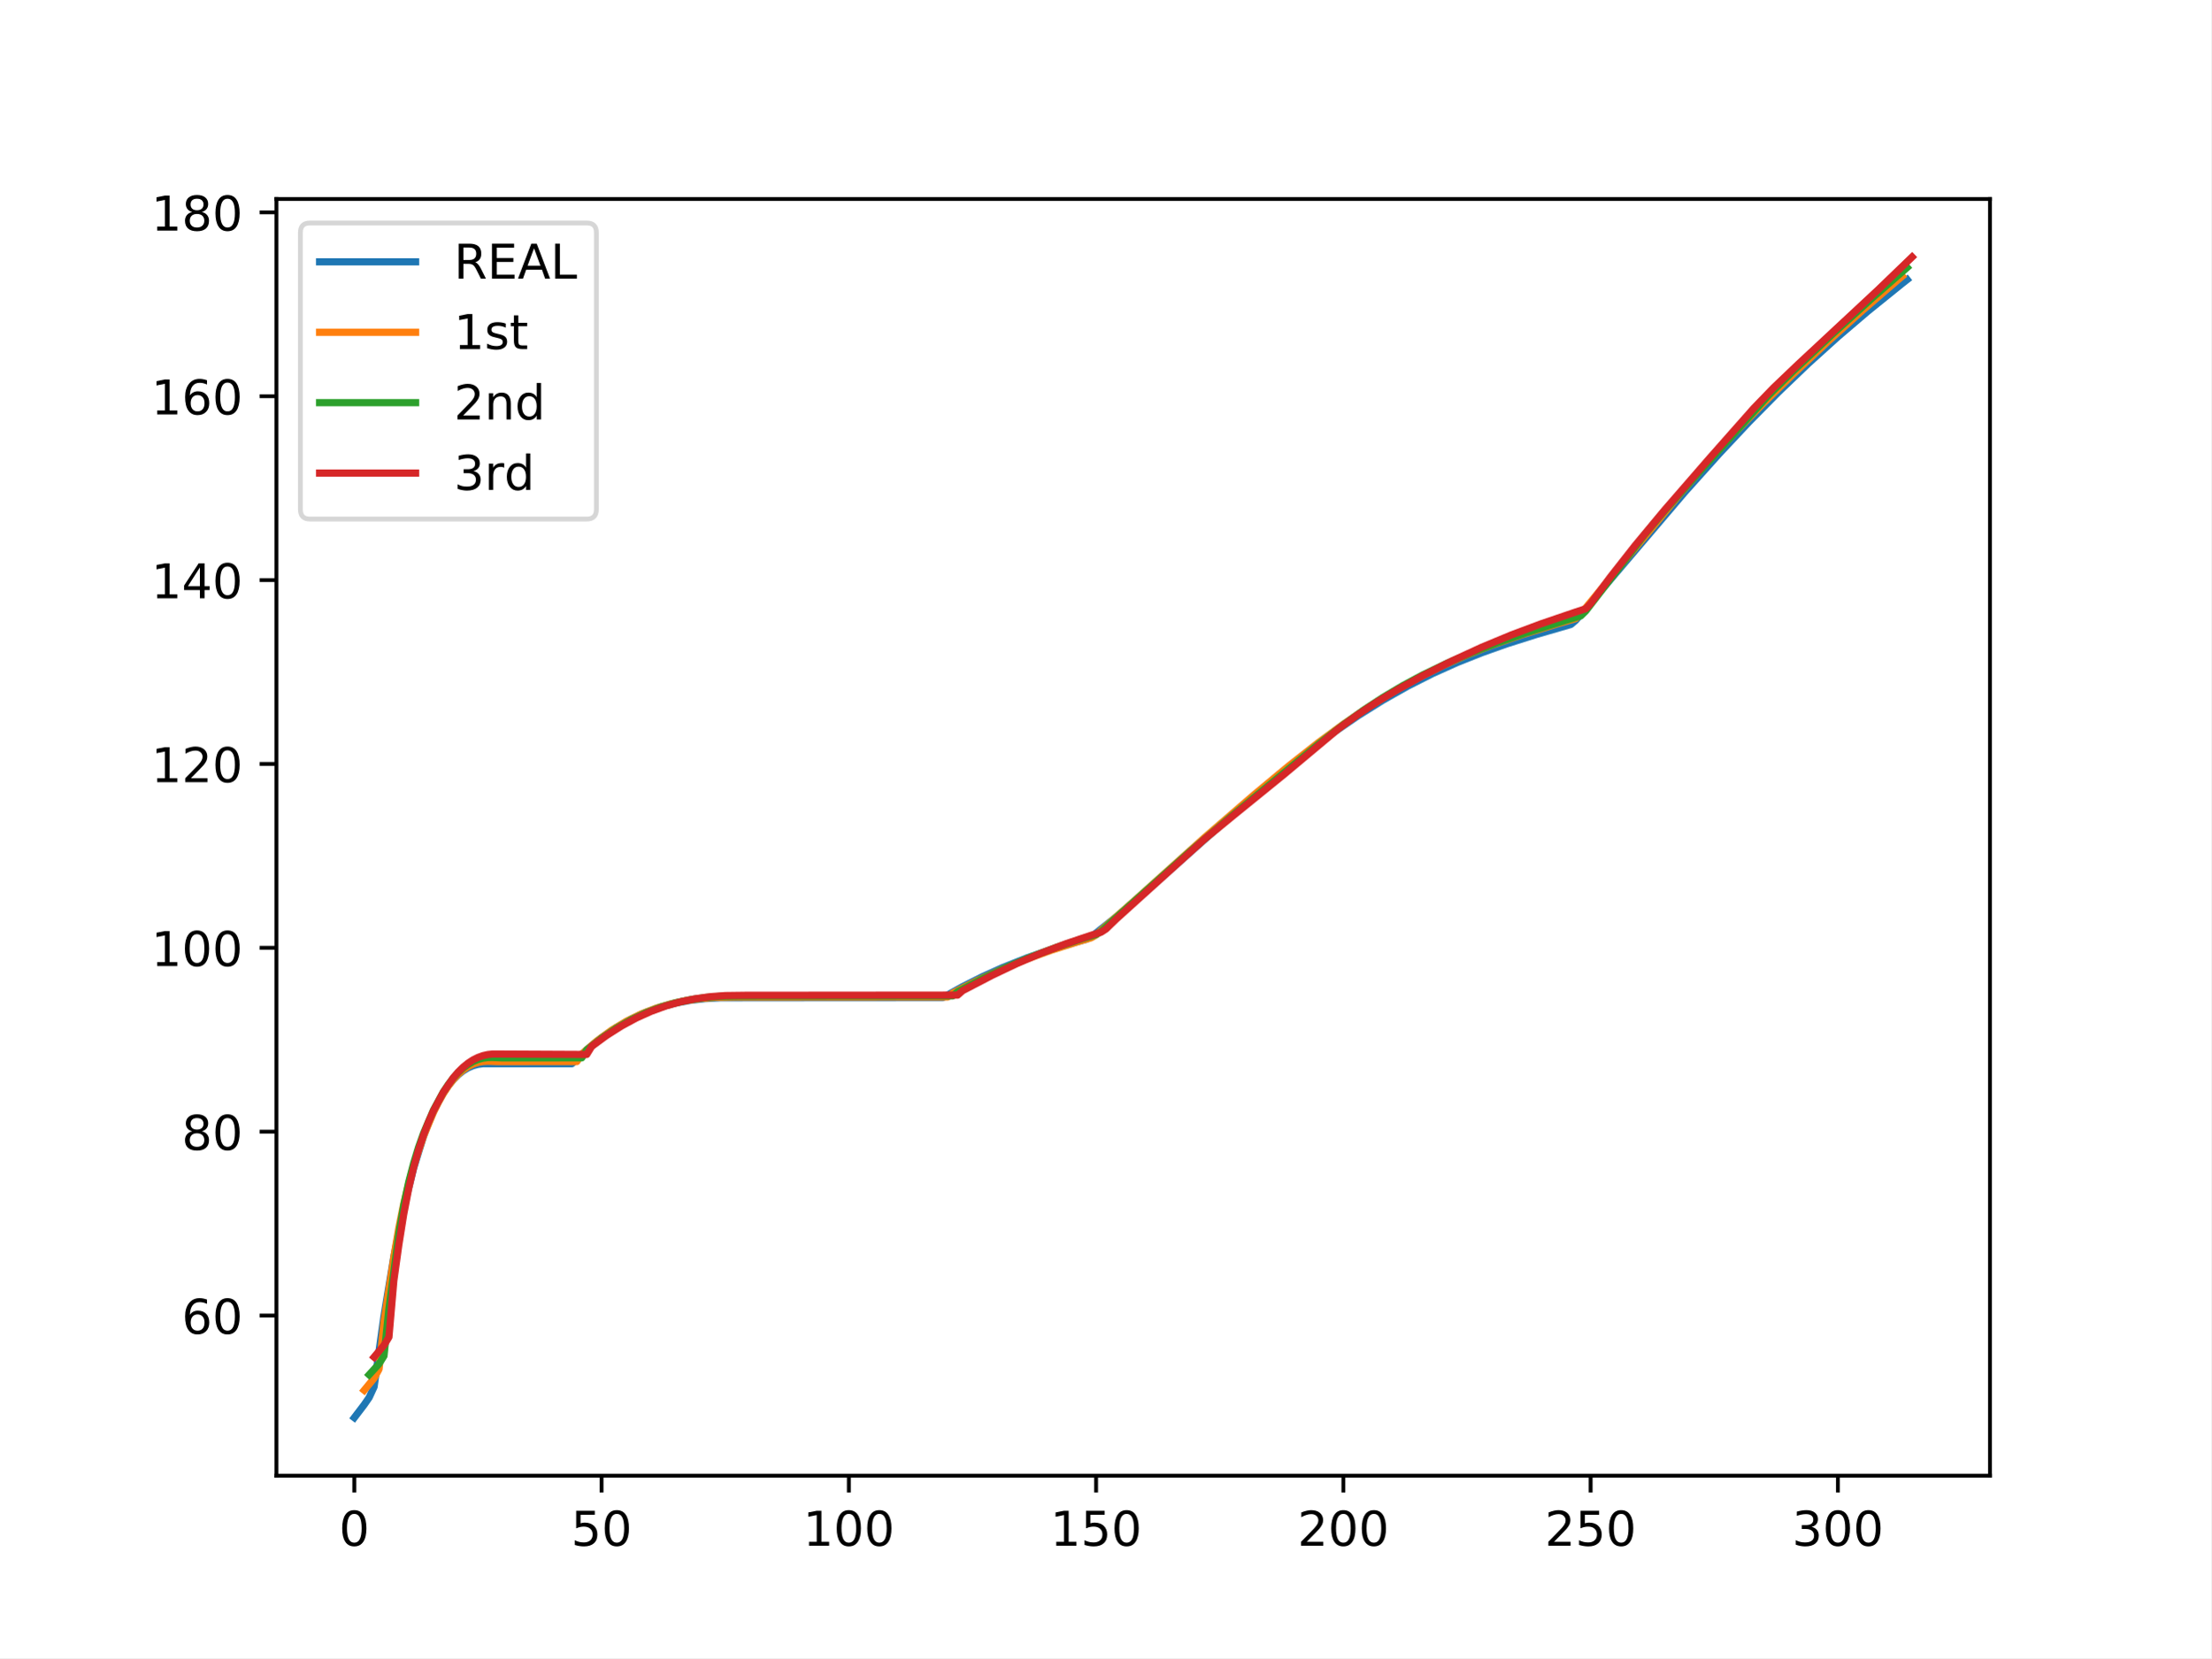
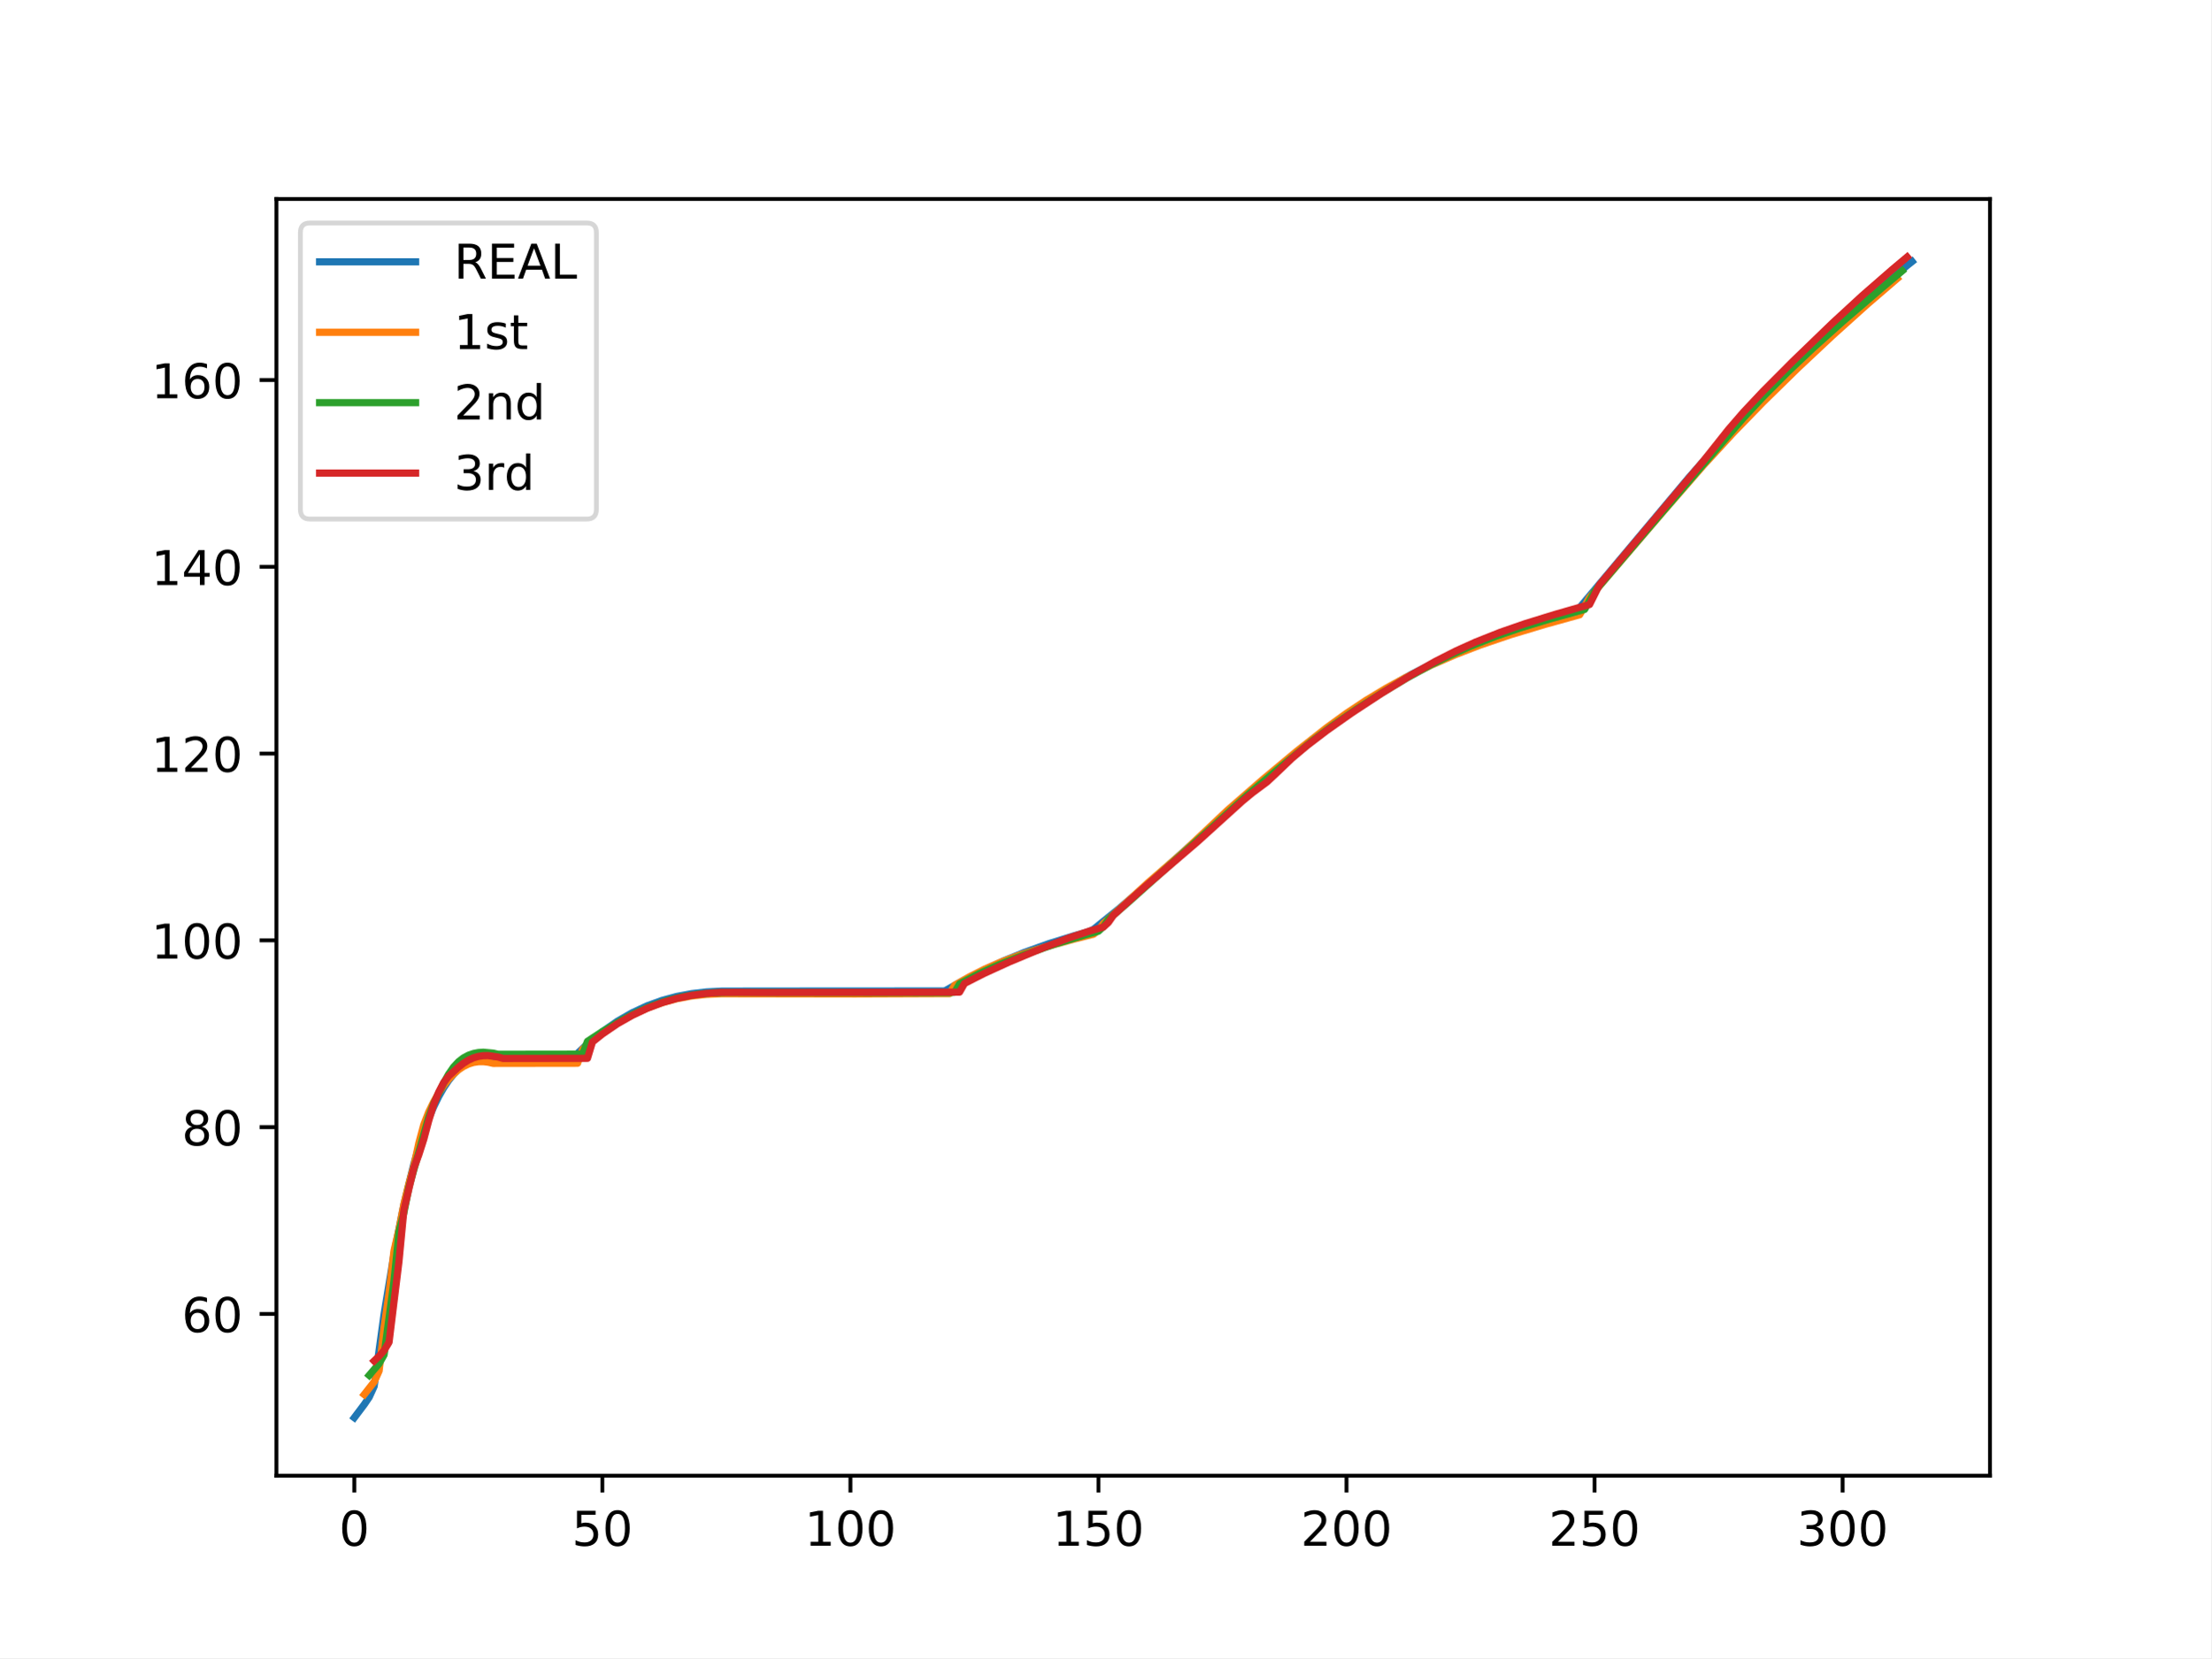
<svg xmlns="http://www.w3.org/2000/svg" xmlns:xlink="http://www.w3.org/1999/xlink" height="345.6pt" version="1.1" viewBox="0 0 460.8 345.6" width="460.8pt">
  <defs>
    <style type="text/css">
*{stroke-linecap:butt;stroke-linejoin:round;}
  </style>
  </defs>
  <g id="figure_1">
    <g id="patch_1">
      <path d="M 0 345.6  L 460.8 345.6  L 460.8 0  L 0 0  z " style="fill:#ffffff;" />
    </g>
    <g id="axes_1">
      <g id="patch_2">
        <path d="M 57.6 307.584  L 414.72 307.584  L 414.72 41.472  L 57.6 41.472  z " style="fill:#ffffff;" />
      </g>
      <g id="matplotlib.axis_1">
        <g id="xtick_1">
          <g id="line2d_1">
            <defs>
-               <path d="M 0 0  L 0 3.5  " id="m8d95c81658" style="stroke:#000000;stroke-width:0.8;" />
-             </defs>
-             <g>
-               <use style="stroke:#000000;stroke-width:0.8;" x="73.833" xlink:href="#m8d95c81658" y="307.584" />
+               <path d="M 0 0  L 0 3.5  " id="m8226dd1728" style="stroke:#000000;stroke-width:0.8;" />
+             </defs>
+             <g>
+               <use style="stroke:#000000;stroke-width:0.8;" x="73.833" xlink:href="#m8226dd1728" y="307.584" />
            </g>
          </g>
          <g id="text_1">
            <defs>
              <path d="M 31.781 66.406  Q 24.172 66.406 20.328 58.906  Q 16.5 51.422 16.5 36.375  Q 16.5 21.391 20.328 13.891  Q 24.172 6.391 31.781 6.391  Q 39.453 6.391 43.281 13.891  Q 47.125 21.391 47.125 36.375  Q 47.125 51.422 43.281 58.906  Q 39.453 66.406 31.781 66.406  z M 31.781 74.219  Q 44.047 74.219 50.516 64.516  Q 56.984 54.828 56.984 36.375  Q 56.984 17.969 50.516 8.266  Q 44.047 -1.422 31.781 -1.422  Q 19.531 -1.422 13.062 8.266  Q 6.594 17.969 6.594 36.375  Q 6.594 54.828 13.062 64.516  Q 19.531 74.219 31.781 74.219  z " id="DejaVuSans-30" />
            </defs>
            <g transform="translate(70.65148 322.1824)scale(0.1 -0.1)">
              <use xlink:href="#DejaVuSans-30" />
            </g>
          </g>
        </g>
        <g id="xtick_2">
          <g id="line2d_2">
            <g>
-               <use style="stroke:#000000;stroke-width:0.8;" x="125.365" xlink:href="#m8d95c81658" y="307.584" />
+               <use style="stroke:#000000;stroke-width:0.8;" x="125.529" xlink:href="#m8226dd1728" y="307.584" />
            </g>
          </g>
          <g id="text_2">
            <defs>
              <path d="M 10.797 72.906  L 49.516 72.906  L 49.516 64.594  L 19.828 64.594  L 19.828 46.734  Q 21.969 47.469 24.109 47.828  Q 26.266 48.188 28.422 48.188  Q 40.625 48.188 47.75 41.5  Q 54.891 34.812 54.891 23.391  Q 54.891 11.625 47.562 5.094  Q 40.234 -1.422 26.906 -1.422  Q 22.312 -1.422 17.547 -0.641  Q 12.797 0.141 7.719 1.703  L 7.719 11.625  Q 12.109 9.234 16.797 8.062  Q 21.484 6.891 26.703 6.891  Q 35.156 6.891 40.078 11.328  Q 45.016 15.766 45.016 23.391  Q 45.016 31 40.078 35.438  Q 35.156 39.891 26.703 39.891  Q 22.75 39.891 18.812 39.016  Q 14.891 38.141 10.797 36.281  z " id="DejaVuSans-35" />
            </defs>
-             <g transform="translate(119.0027 322.1824)scale(0.1 -0.1)">
+             <g transform="translate(119.1668 322.1824)scale(0.1 -0.1)">
              <use xlink:href="#DejaVuSans-35" />
              <use x="63.623" xlink:href="#DejaVuSans-30" />
            </g>
          </g>
        </g>
        <g id="xtick_3">
          <g id="line2d_3">
            <g>
-               <use style="stroke:#000000;stroke-width:0.8;" x="176.898" xlink:href="#m8d95c81658" y="307.584" />
+               <use style="stroke:#000000;stroke-width:0.8;" x="177.226" xlink:href="#m8226dd1728" y="307.584" />
            </g>
          </g>
          <g id="text_3">
            <defs>
              <path d="M 12.406 8.297  L 28.516 8.297  L 28.516 63.922  L 10.984 60.406  L 10.984 69.391  L 28.422 72.906  L 38.281 72.906  L 38.281 8.297  L 54.391 8.297  L 54.391 0  L 12.406 0  z " id="DejaVuSans-31" />
            </defs>
-             <g transform="translate(167.3539 322.1824)scale(0.1 -0.1)">
+             <g transform="translate(167.6821 322.1824)scale(0.1 -0.1)">
              <use xlink:href="#DejaVuSans-31" />
              <use x="63.623" xlink:href="#DejaVuSans-30" />
              <use x="127.246" xlink:href="#DejaVuSans-30" />
            </g>
          </g>
        </g>
        <g id="xtick_4">
          <g id="line2d_4">
            <g>
-               <use style="stroke:#000000;stroke-width:0.8;" x="228.43" xlink:href="#m8d95c81658" y="307.584" />
+               <use style="stroke:#000000;stroke-width:0.8;" x="228.922" xlink:href="#m8226dd1728" y="307.584" />
            </g>
          </g>
          <g id="text_4">
-             <g transform="translate(218.8864 322.1824)scale(0.1 -0.1)">
+             <g transform="translate(219.3787 322.1824)scale(0.1 -0.1)">
              <use xlink:href="#DejaVuSans-31" />
              <use x="63.623" xlink:href="#DejaVuSans-35" />
              <use x="127.246" xlink:href="#DejaVuSans-30" />
            </g>
          </g>
        </g>
        <g id="xtick_5">
          <g id="line2d_5">
            <g>
-               <use style="stroke:#000000;stroke-width:0.8;" x="279.963" xlink:href="#m8d95c81658" y="307.584" />
+               <use style="stroke:#000000;stroke-width:0.8;" x="280.619" xlink:href="#m8226dd1728" y="307.584" />
            </g>
          </g>
          <g id="text_5">
            <defs>
              <path d="M 19.188 8.297  L 53.609 8.297  L 53.609 0  L 7.328 0  L 7.328 8.297  Q 12.938 14.109 22.625 23.891  Q 32.328 33.688 34.812 36.531  Q 39.547 41.844 41.422 45.531  Q 43.312 49.219 43.312 52.781  Q 43.312 58.594 39.234 62.25  Q 35.156 65.922 28.609 65.922  Q 23.969 65.922 18.812 64.312  Q 13.672 62.703 7.812 59.422  L 7.812 69.391  Q 13.766 71.781 18.938 73  Q 24.125 74.219 28.422 74.219  Q 39.75 74.219 46.484 68.547  Q 53.219 62.891 53.219 53.422  Q 53.219 48.922 51.531 44.891  Q 49.859 40.875 45.406 35.406  Q 44.188 33.984 37.641 27.219  Q 31.109 20.453 19.188 8.297  z " id="DejaVuSans-32" />
            </defs>
-             <g transform="translate(270.4188 322.1824)scale(0.1 -0.1)">
+             <g transform="translate(271.0753 322.1824)scale(0.1 -0.1)">
              <use xlink:href="#DejaVuSans-32" />
              <use x="63.623" xlink:href="#DejaVuSans-30" />
              <use x="127.246" xlink:href="#DejaVuSans-30" />
            </g>
          </g>
        </g>
        <g id="xtick_6">
          <g id="line2d_6">
            <g>
-               <use style="stroke:#000000;stroke-width:0.8;" x="331.495" xlink:href="#m8d95c81658" y="307.584" />
+               <use style="stroke:#000000;stroke-width:0.8;" x="332.316" xlink:href="#m8226dd1728" y="307.584" />
            </g>
          </g>
          <g id="text_6">
-             <g transform="translate(321.9513 322.1824)scale(0.1 -0.1)">
+             <g transform="translate(322.7719 322.1824)scale(0.1 -0.1)">
              <use xlink:href="#DejaVuSans-32" />
              <use x="63.623" xlink:href="#DejaVuSans-35" />
              <use x="127.246" xlink:href="#DejaVuSans-30" />
            </g>
          </g>
        </g>
        <g id="xtick_7">
          <g id="line2d_7">
            <g>
-               <use style="stroke:#000000;stroke-width:0.8;" x="383.028" xlink:href="#m8d95c81658" y="307.584" />
+               <use style="stroke:#000000;stroke-width:0.8;" x="384.012" xlink:href="#m8226dd1728" y="307.584" />
            </g>
          </g>
          <g id="text_7">
            <defs>
              <path d="M 40.578 39.312  Q 47.656 37.797 51.625 33  Q 55.609 28.219 55.609 21.188  Q 55.609 10.406 48.188 4.484  Q 40.766 -1.422 27.094 -1.422  Q 22.516 -1.422 17.656 -0.516  Q 12.797 0.391 7.625 2.203  L 7.625 11.719  Q 11.719 9.328 16.594 8.109  Q 21.484 6.891 26.812 6.891  Q 36.078 6.891 40.938 10.547  Q 45.797 14.203 45.797 21.188  Q 45.797 27.641 41.281 31.266  Q 36.766 34.906 28.719 34.906  L 20.219 34.906  L 20.219 43.016  L 29.109 43.016  Q 36.375 43.016 40.234 45.922  Q 44.094 48.828 44.094 54.297  Q 44.094 59.906 40.109 62.906  Q 36.141 65.922 28.719 65.922  Q 24.656 65.922 20.016 65.031  Q 15.375 64.156 9.812 62.312  L 9.812 71.094  Q 15.438 72.656 20.344 73.438  Q 25.25 74.219 29.594 74.219  Q 40.828 74.219 47.359 69.109  Q 53.906 64.016 53.906 55.328  Q 53.906 49.266 50.438 45.094  Q 46.969 40.922 40.578 39.312  z " id="DejaVuSans-33" />
            </defs>
-             <g transform="translate(373.4838 322.1824)scale(0.1 -0.1)">
+             <g transform="translate(374.4685 322.1824)scale(0.1 -0.1)">
              <use xlink:href="#DejaVuSans-33" />
              <use x="63.623" xlink:href="#DejaVuSans-30" />
              <use x="127.246" xlink:href="#DejaVuSans-30" />
            </g>
          </g>
        </g>
      </g>
      <g id="matplotlib.axis_2">
        <g id="ytick_1">
          <g id="line2d_8">
            <defs>
-               <path d="M 0 0  L -3.5 0  " id="m41e35eb16d" style="stroke:#000000;stroke-width:0.8;" />
-             </defs>
-             <g>
-               <use style="stroke:#000000;stroke-width:0.8;" x="57.6" xlink:href="#m41e35eb16d" y="274.204" />
+               <path d="M 0 0  L -3.5 0  " id="m17d09027f7" style="stroke:#000000;stroke-width:0.8;" />
+             </defs>
+             <g>
+               <use style="stroke:#000000;stroke-width:0.8;" x="57.6" xlink:href="#m17d09027f7" y="273.866" />
            </g>
          </g>
          <g id="text_8">
            <defs>
              <path d="M 33.016 40.375  Q 26.375 40.375 22.484 35.828  Q 18.609 31.297 18.609 23.391  Q 18.609 15.531 22.484 10.953  Q 26.375 6.391 33.016 6.391  Q 39.656 6.391 43.531 10.953  Q 47.406 15.531 47.406 23.391  Q 47.406 31.297 43.531 35.828  Q 39.656 40.375 33.016 40.375  z M 52.594 71.297  L 52.594 62.312  Q 48.875 64.062 45.094 64.984  Q 41.312 65.922 37.594 65.922  Q 27.828 65.922 22.672 59.328  Q 17.531 52.734 16.797 39.406  Q 19.672 43.656 24.016 45.922  Q 28.375 48.188 33.594 48.188  Q 44.578 48.188 50.953 41.516  Q 57.328 34.859 57.328 23.391  Q 57.328 12.156 50.688 5.359  Q 44.047 -1.422 33.016 -1.422  Q 20.359 -1.422 13.672 8.266  Q 6.984 17.969 6.984 36.375  Q 6.984 53.656 15.188 63.938  Q 23.391 74.219 37.203 74.219  Q 40.922 74.219 44.703 73.484  Q 48.484 72.75 52.594 71.297  z " id="DejaVuSans-36" />
            </defs>
-             <g transform="translate(37.875 278.0028)scale(0.1 -0.1)">
+             <g transform="translate(37.875 277.6654)scale(0.1 -0.1)">
              <use xlink:href="#DejaVuSans-36" />
              <use x="63.623" xlink:href="#DejaVuSans-30" />
            </g>
          </g>
        </g>
        <g id="ytick_2">
          <g id="line2d_9">
            <g>
-               <use style="stroke:#000000;stroke-width:0.8;" x="57.6" xlink:href="#m41e35eb16d" y="235.879" />
+               <use style="stroke:#000000;stroke-width:0.8;" x="57.6" xlink:href="#m17d09027f7" y="234.934" />
            </g>
          </g>
          <g id="text_9">
            <defs>
              <path d="M 31.781 34.625  Q 24.75 34.625 20.719 30.859  Q 16.703 27.094 16.703 20.516  Q 16.703 13.922 20.719 10.156  Q 24.75 6.391 31.781 6.391  Q 38.812 6.391 42.859 10.172  Q 46.922 13.969 46.922 20.516  Q 46.922 27.094 42.891 30.859  Q 38.875 34.625 31.781 34.625  z M 21.922 38.812  Q 15.578 40.375 12.031 44.719  Q 8.5 49.078 8.5 55.328  Q 8.5 64.062 14.719 69.141  Q 20.953 74.219 31.781 74.219  Q 42.672 74.219 48.875 69.141  Q 55.078 64.062 55.078 55.328  Q 55.078 49.078 51.531 44.719  Q 48 40.375 41.703 38.812  Q 48.828 37.156 52.797 32.312  Q 56.781 27.484 56.781 20.516  Q 56.781 9.906 50.312 4.234  Q 43.844 -1.422 31.781 -1.422  Q 19.734 -1.422 13.25 4.234  Q 6.781 9.906 6.781 20.516  Q 6.781 27.484 10.781 32.312  Q 14.797 37.156 21.922 38.812  z M 18.312 54.391  Q 18.312 48.734 21.844 45.562  Q 25.391 42.391 31.781 42.391  Q 38.141 42.391 41.719 45.562  Q 45.312 48.734 45.312 54.391  Q 45.312 60.062 41.719 63.234  Q 38.141 66.406 31.781 66.406  Q 25.391 66.406 21.844 63.234  Q 18.312 60.062 18.312 54.391  z " id="DejaVuSans-38" />
            </defs>
-             <g transform="translate(37.875 239.6779)scale(0.1 -0.1)">
+             <g transform="translate(37.875 238.7331)scale(0.1 -0.1)">
              <use xlink:href="#DejaVuSans-38" />
              <use x="63.623" xlink:href="#DejaVuSans-30" />
            </g>
          </g>
        </g>
        <g id="ytick_3">
          <g id="line2d_10">
            <g>
-               <use style="stroke:#000000;stroke-width:0.8;" x="57.6" xlink:href="#m41e35eb16d" y="197.554" />
+               <use style="stroke:#000000;stroke-width:0.8;" x="57.6" xlink:href="#m17d09027f7" y="196.002" />
            </g>
          </g>
          <g id="text_10">
-             <g transform="translate(31.5125 201.353)scale(0.1 -0.1)">
+             <g transform="translate(31.5125 199.8008)scale(0.1 -0.1)">
              <use xlink:href="#DejaVuSans-31" />
              <use x="63.623" xlink:href="#DejaVuSans-30" />
              <use x="127.246" xlink:href="#DejaVuSans-30" />
            </g>
          </g>
        </g>
        <g id="ytick_4">
          <g id="line2d_11">
            <g>
-               <use style="stroke:#000000;stroke-width:0.8;" x="57.6" xlink:href="#m41e35eb16d" y="159.229" />
+               <use style="stroke:#000000;stroke-width:0.8;" x="57.6" xlink:href="#m17d09027f7" y="157.069" />
            </g>
          </g>
          <g id="text_11">
-             <g transform="translate(31.5125 163.0282)scale(0.1 -0.1)">
+             <g transform="translate(31.5125 160.8686)scale(0.1 -0.1)">
              <use xlink:href="#DejaVuSans-31" />
              <use x="63.623" xlink:href="#DejaVuSans-32" />
              <use x="127.246" xlink:href="#DejaVuSans-30" />
            </g>
          </g>
        </g>
        <g id="ytick_5">
          <g id="line2d_12">
            <g>
-               <use style="stroke:#000000;stroke-width:0.8;" x="57.6" xlink:href="#m41e35eb16d" y="120.904" />
+               <use style="stroke:#000000;stroke-width:0.8;" x="57.6" xlink:href="#m17d09027f7" y="118.137" />
            </g>
          </g>
          <g id="text_12">
            <defs>
              <path d="M 37.797 64.312  L 12.891 25.391  L 37.797 25.391  z M 35.203 72.906  L 47.609 72.906  L 47.609 25.391  L 58.016 25.391  L 58.016 17.188  L 47.609 17.188  L 47.609 0  L 37.797 0  L 37.797 17.188  L 4.891 17.188  L 4.891 26.703  z " id="DejaVuSans-34" />
            </defs>
-             <g transform="translate(31.5125 124.7033)scale(0.1 -0.1)">
+             <g transform="translate(31.5125 121.9363)scale(0.1 -0.1)">
              <use xlink:href="#DejaVuSans-31" />
              <use x="63.623" xlink:href="#DejaVuSans-34" />
              <use x="127.246" xlink:href="#DejaVuSans-30" />
            </g>
          </g>
        </g>
        <g id="ytick_6">
          <g id="line2d_13">
            <g>
-               <use style="stroke:#000000;stroke-width:0.8;" x="57.6" xlink:href="#m41e35eb16d" y="82.579" />
+               <use style="stroke:#000000;stroke-width:0.8;" x="57.6" xlink:href="#m17d09027f7" y="79.205" />
            </g>
          </g>
          <g id="text_13">
-             <g transform="translate(31.5125 86.37841)scale(0.1 -0.1)">
+             <g transform="translate(31.5125 83.00398)scale(0.1 -0.1)">
              <use xlink:href="#DejaVuSans-31" />
              <use x="63.623" xlink:href="#DejaVuSans-36" />
              <use x="127.246" xlink:href="#DejaVuSans-30" />
            </g>
          </g>
        </g>
-         <g id="ytick_7">
-           <g id="line2d_14">
-             <g>
-               <use style="stroke:#000000;stroke-width:0.8;" x="57.6" xlink:href="#m41e35eb16d" y="44.254" />
-             </g>
-           </g>
-           <g id="text_14">
-             <g transform="translate(31.5125 48.05354)scale(0.1 -0.1)">
-               <use xlink:href="#DejaVuSans-31" />
-               <use x="63.623" xlink:href="#DejaVuSans-38" />
-               <use x="127.246" xlink:href="#DejaVuSans-30" />
-             </g>
-           </g>
-         </g>
+       </g>
+       <g id="line2d_14">
+         <path clip-path="url(#p44c3e7f9f0)" d="M 73.833 295.488  L 75.901 292.743  L 76.935 291.223  L 77.968 288.952  L 80.036 273.912  L 82.104 261.358  L 84.172 251.008  L 86.24 242.6  L 87.274 239.05  L 88.308 235.897  L 89.342 233.115  L 90.376 230.68  L 91.41 228.566  L 92.443 226.75  L 93.477 225.211  L 94.511 223.928  L 95.545 222.88  L 96.579 222.049  L 97.613 221.417  L 98.647 220.967  L 99.681 220.682  L 100.715 220.547  L 119.326 220.538  L 122.428 217.586  L 125.529 215.042  L 128.631 212.887  L 131.733 211.101  L 134.835 209.658  L 137.936 208.532  L 141.038 207.693  L 144.14 207.11  L 147.242 206.753  L 150.344 206.591  L 157.581 206.574  L 196.871 206.549  L 201.006 204.229  L 205.142 202.123  L 209.278 200.229  L 213.414 198.539  L 218.583 196.685  L 223.753 195.075  L 226.855 194.201  L 227.889 193.705  L 233.058 189.522  L 239.262 184.181  L 248.567 175.799  L 260.974 164.628  L 267.178 159.312  L 273.382 154.305  L 278.551 150.422  L 283.721 146.833  L 288.891 143.556  L 294.06 140.597  L 299.23 137.95  L 304.399 135.597  L 309.569 133.51  L 314.739 131.653  L 320.942 129.659  L 328.18 127.535  L 329.214 126.645  L 351.96 99.553  L 359.198 91.373  L 365.401 84.674  L 371.605 78.306  L 377.809 72.285  L 384.012 66.609  L 390.216 61.249  L 397.453 55.33  L 398.487 54.508  L 398.487 54.508  " style="fill:none;stroke:#1f77b4;stroke-linecap:square;stroke-width:1.5;" />
      </g>
      <g id="line2d_15">
-         <path clip-path="url(#p099933b137)" d="M 73.833 295.488  L 75.894 292.786  L 76.925 291.289  L 77.955 289.054  L 80.017 274.248  L 82.078 261.891  L 84.139 251.702  L 86.201 243.426  L 88.262 236.827  L 89.292 234.088  L 90.323 231.691  L 91.354 229.61  L 92.384 227.822  L 93.415 226.308  L 94.446 225.044  L 95.476 224.013  L 96.507 223.195  L 97.538 222.573  L 98.568 222.129  L 99.599 221.849  L 100.63 221.716  L 119.181 221.707  L 122.273 218.802  L 125.365 216.297  L 128.457 214.176  L 131.549 212.417  L 134.641 210.997  L 137.733 209.888  L 140.825 209.062  L 143.917 208.489  L 147.009 208.138  L 150.101 207.978  L 157.315 207.962  L 196.48 207.937  L 200.603 205.653  L 204.725 203.58  L 208.848 201.715  L 214.001 199.665  L 219.154 197.892  L 224.308 196.348  L 226.369 195.782  L 227.399 195.293  L 232.553 191.175  L 238.737 185.918  L 248.012 177.667  L 260.38 166.67  L 266.564 161.437  L 272.748 156.508  L 277.901 152.685  L 283.055 149.152  L 288.208 145.927  L 293.361 143.014  L 298.514 140.407  L 303.668 138.091  L 308.821 136.038  L 313.974 134.209  L 320.158 132.246  L 327.372 130.156  L 328.403 129.28  L 351.077 102.61  L 358.292 94.557  L 364.476 87.963  L 370.66 81.694  L 376.844 75.768  L 383.028 70.18  L 389.211 64.904  L 396.426 59.077  L 397.457 58.268  L 397.457 58.268  " style="fill:none;stroke:#1f77b4;stroke-linecap:square;stroke-width:1.5;" />
+         <path clip-path="url(#p44c3e7f9f0)" d="M 75.901 290.659  L 77.968 288.032  L 79.002 285.741  L 80.036 276.689  L 81.07 269.559  L 82.104 260.718  L 83.138 256.228  L 84.172 250.957  L 85.206 246.735  L 86.24 243.054  L 87.274 238.266  L 88.308 234.426  L 89.342 231.768  L 90.376 229.658  L 91.41 227.848  L 92.443 226.293  L 93.477 224.973  L 94.511 223.87  L 95.545 222.976  L 96.579 222.285  L 97.613 221.784  L 98.647 221.461  L 99.681 221.301  L 100.715 221.288  L 101.749 221.408  L 102.783 221.645  L 120.36 221.619  L 121.394 218.723  L 123.461 216.898  L 125.529 215.306  L 128.631 213.266  L 131.733 211.553  L 134.835 210.134  L 137.936 209.005  L 141.038 208.163  L 144.14 207.589  L 147.242 207.254  L 150.344 207.127  L 178.26 207.17  L 197.905 207.095  L 198.938 205.37  L 202.04 203.599  L 205.142 202.035  L 208.244 200.67  L 212.38 199.106  L 217.549 197.454  L 223.753 195.753  L 227.889 194.717  L 228.922 193.881  L 229.956 192.485  L 233.058 189.707  L 239.262 183.976  L 246.499 177.708  L 255.805 168.891  L 263.042 162.585  L 270.28 156.553  L 276.483 151.671  L 280.619 148.668  L 284.755 145.924  L 288.891 143.437  L 293.026 141.184  L 298.196 138.659  L 303.366 136.419  L 308.535 134.429  L 314.739 132.318  L 321.976 130.141  L 329.214 128.132  L 331.282 124.534  L 346.791 106.417  L 355.062 96.914  L 361.266 90.159  L 367.469 83.77  L 374.707 76.683  L 381.944 69.891  L 389.182 63.379  L 395.385 58.048  L 395.385 58.048  " style="fill:none;stroke:#ff7f0e;stroke-linecap:square;stroke-width:1.5;" />
      </g>
      <g id="line2d_16">
-         <path clip-path="url(#p099933b137)" d="M 75.894 289.773  L 77.955 287.268  L 78.986 285.378  L 80.017 275.548  L 82.078 261.975  L 83.109 255.956  L 84.139 250.879  L 85.17 246.604  L 86.201 242.922  L 88.262 236.78  L 90.323 231.84  L 91.354 229.764  L 92.384 227.941  L 93.415 226.364  L 94.446 225.026  L 95.476 223.914  L 96.507 223.016  L 97.538 222.317  L 98.568 221.802  L 99.599 221.455  L 100.63 221.262  L 101.66 221.209  L 103.722 221.281  L 120.212 221.267  L 121.243 219.7  L 124.335 217.02  L 127.426 214.757  L 130.518 212.883  L 133.61 211.362  L 136.702 210.158  L 139.794 209.24  L 142.886 208.577  L 145.978 208.139  L 149.07 207.897  L 153.193 207.831  L 197.511 207.796  L 198.541 206.987  L 203.695 204.366  L 208.848 202.005  L 214.001 199.897  L 219.154 198.03  L 225.338 196.069  L 227.399 195.47  L 228.43 194.862  L 230.491 192.998  L 236.675 187.504  L 251.104 174.513  L 261.411 165.602  L 268.625 159.61  L 274.809 154.744  L 279.963 150.95  L 285.116 147.44  L 290.269 144.238  L 295.422 141.354  L 300.576 138.78  L 305.729 136.496  L 310.882 134.471  L 317.066 132.325  L 324.281 130.103  L 328.403 128.912  L 329.434 127.962  L 337.679 117.967  L 350.047 103.038  L 356.231 95.94  L 361.384 90.337  L 367.568 83.975  L 373.752 77.926  L 380.966 71.159  L 388.181 64.662  L 395.395 58.436  L 396.426 57.568  L 396.426 57.568  " style="fill:none;stroke:#ff7f0e;stroke-linecap:square;stroke-width:1.5;" />
+         <path clip-path="url(#p44c3e7f9f0)" d="M 76.935 286.654  L 79.002 284.233  L 80.036 282.391  L 82.104 266.975  L 83.138 256.836  L 84.172 252.738  L 85.206 247.488  L 89.342 232.806  L 90.376 230.045  L 92.443 225.754  L 93.477 223.909  L 94.511 222.421  L 95.545 221.305  L 96.579 220.503  L 97.613 219.95  L 98.647 219.591  L 99.681 219.389  L 100.715 219.319  L 102.783 219.51  L 103.817 219.749  L 121.394 219.724  L 122.428 217.044  L 125.529 215.018  L 129.665 212.593  L 132.767 210.989  L 135.869 209.638  L 138.97 208.571  L 142.072 207.785  L 145.174 207.257  L 148.276 206.958  L 151.378 206.852  L 197.905 206.908  L 198.938 206.83  L 199.972 205.064  L 204.108 202.909  L 208.244 201.043  L 213.414 199.009  L 219.617 196.862  L 225.821 194.959  L 228.922 194.09  L 229.956 193.13  L 230.99 191.638  L 235.126 188.071  L 252.703 172.328  L 259.94 165.727  L 266.144 160.467  L 273.382 154.505  L 277.517 151.388  L 282.687 147.817  L 287.857 144.504  L 293.026 141.412  L 298.196 138.577  L 302.332 136.529  L 306.467 134.689  L 311.637 132.663  L 316.807 130.894  L 323.01 129.018  L 330.248 127.015  L 332.316 123.302  L 341.621 112.367  L 354.028 97.88  L 363.334 87.106  L 367.469 82.665  L 372.639 77.472  L 377.809 72.583  L 384.012 67.025  L 392.284 59.936  L 396.419 56.46  L 396.419 56.46  " style="fill:none;stroke:#2ca02c;stroke-linecap:square;stroke-width:1.5;" />
      </g>
      <g id="line2d_17">
-         <path clip-path="url(#p099933b137)" d="M 76.925 286.538  L 78.986 284.274  L 80.017 282.617  L 81.047 272.72  L 83.109 257.214  L 84.139 251.213  L 85.17 246.395  L 86.201 242.435  L 87.231 239.091  L 88.262 236.199  L 90.323 231.394  L 92.384 227.608  L 93.415 226.053  L 94.446 224.711  L 95.476 223.572  L 96.507 222.627  L 97.538 221.867  L 98.568 221.278  L 99.599 220.85  L 100.63 220.57  L 101.66 220.426  L 102.691 220.407  L 104.752 220.5  L 121.243 220.485  L 122.273 218.85  L 125.365 216.406  L 128.457 214.308  L 131.549 212.539  L 134.641 211.079  L 137.733 209.907  L 140.825 209.004  L 143.917 208.347  L 147.009 207.913  L 150.101 207.675  L 154.223 207.614  L 198.541 207.577  L 199.572 206.702  L 204.725 204.015  L 209.878 201.567  L 215.032 199.375  L 220.185 197.437  L 225.338 195.727  L 228.43 194.791  L 229.461 194.16  L 231.522 192.244  L 238.737 185.754  L 248.012 177.459  L 256.258 170.433  L 274.809 155.081  L 279.963 151.048  L 284.085 148.075  L 288.208 145.366  L 292.33 142.916  L 296.453 140.701  L 301.606 138.219  L 306.759 136.007  L 311.913 134.021  L 318.097 131.877  L 326.342 129.295  L 329.434 128.367  L 330.464 127.367  L 342.832 111.331  L 346.955 106.413  L 353.139 99.469  L 368.598 82.365  L 373.752 77.292  L 381.997 69.547  L 390.242 62.065  L 397.457 55.748  L 397.457 55.748  " style="fill:none;stroke:#2ca02c;stroke-linecap:square;stroke-width:1.5;" />
-       </g>
-       <g id="line2d_18">
-         <path clip-path="url(#p099933b137)" d="M 77.955 282.859  L 80.017 280.397  L 81.047 278.694  L 82.078 266.881  L 83.109 259.475  L 84.139 253.037  L 85.17 247.724  L 86.201 243.316  L 87.231 239.64  L 88.262 236.535  L 89.292 233.864  L 90.323 231.529  L 92.384 227.652  L 94.446 224.655  L 95.476 223.454  L 96.507 222.438  L 97.538 221.599  L 98.568 220.926  L 99.599 220.409  L 100.63 220.038  L 101.66 219.803  L 102.691 219.692  L 122.273 219.788  L 123.304 218.106  L 126.396 215.835  L 129.488 213.872  L 132.58 212.199  L 135.672 210.805  L 138.764 209.677  L 141.856 208.8  L 144.948 208.16  L 148.039 207.737  L 151.131 207.506  L 155.254 207.452  L 199.572 207.413  L 200.603 206.494  L 206.786 203.276  L 211.94 200.827  L 217.093 198.623  L 222.246 196.67  L 227.399 194.941  L 229.461 194.301  L 230.491 193.636  L 232.553 191.635  L 251.104 174.848  L 257.288 169.778  L 267.595 161.405  L 278.932 151.911  L 283.055 148.886  L 287.177 146.171  L 291.3 143.7  L 296.453 140.862  L 302.637 137.738  L 308.821 134.892  L 315.005 132.323  L 321.189 130.01  L 328.403 127.553  L 330.464 126.88  L 331.495 125.802  L 335.618 120.247  L 340.771 113.685  L 346.955 106.247  L 356.231 95.56  L 365.506 85.068  L 369.629 80.805  L 374.782 75.885  L 391.273 60.523  L 398.487 53.568  L 398.487 53.568  " style="fill:none;stroke:#d62728;stroke-linecap:square;stroke-width:1.5;" />
+         <path clip-path="url(#p44c3e7f9f0)" d="M 77.968 283.659  L 79.002 282.663  L 80.036 281.495  L 81.07 279.774  L 83.138 262.934  L 84.172 252.164  L 86.24 243.464  L 87.274 240.698  L 88.308 237.475  L 89.342 233.591  L 90.376 230.216  L 91.41 227.661  L 92.443 225.679  L 93.477 224.322  L 95.545 222.431  L 96.579 221.625  L 97.613 220.975  L 98.647 220.5  L 99.681 220.192  L 100.715 220.035  L 101.749 220.014  L 103.817 220.319  L 104.851 220.615  L 122.428 220.587  L 123.461 217.191  L 125.529 215.531  L 128.631 213.411  L 131.733 211.644  L 134.835 210.179  L 137.936 209  L 141.038 208.1  L 144.14 207.458  L 147.242 207.05  L 150.344 206.845  L 154.479 206.834  L 158.615 206.869  L 199.972 206.79  L 201.006 204.976  L 205.142 202.874  L 210.312 200.516  L 217.549 197.491  L 222.719 195.512  L 226.855 194.125  L 229.956 193.225  L 230.99 192.275  L 232.024 190.788  L 235.126 187.947  L 238.228 185.155  L 249.601 175.41  L 258.906 166.975  L 260.974 165.266  L 264.076 162.956  L 266.144 161.017  L 269.246 158.054  L 272.348 155.433  L 276.483 152.278  L 281.653 148.636  L 287.857 144.553  L 294.06 140.72  L 299.23 137.797  L 303.366 135.698  L 307.501 133.827  L 312.671 131.777  L 317.841 129.983  L 324.044 128.064  L 331.282 125.993  L 333.35 121.851  L 355.062 96.002  L 360.232 89.494  L 363.334 85.91  L 367.469 81.507  L 373.673 75.281  L 381.944 67.291  L 388.148 61.578  L 394.352 56.171  L 397.453 53.568  L 397.453 53.568  " style="fill:none;stroke:#d62728;stroke-linecap:square;stroke-width:1.5;" />
      </g>
      <g id="patch_3">
        <path d="M 57.6 307.584  L 57.6 41.472  " style="fill:none;stroke:#000000;stroke-linecap:square;stroke-linejoin:miter;stroke-width:0.8;" />
      </g>
      <g id="patch_4">
        <path d="M 414.72 307.584  L 414.72 41.472  " style="fill:none;stroke:#000000;stroke-linecap:square;stroke-linejoin:miter;stroke-width:0.8;" />
      </g>
      <g id="patch_5">
        <path d="M 57.6 307.584  L 414.72 307.584  " style="fill:none;stroke:#000000;stroke-linecap:square;stroke-linejoin:miter;stroke-width:0.8;" />
      </g>
      <g id="patch_6">
        <path d="M 57.6 41.472  L 414.72 41.472  " style="fill:none;stroke:#000000;stroke-linecap:square;stroke-linejoin:miter;stroke-width:0.8;" />
      </g>
      <g id="legend_1">
        <g id="patch_7">
          <path d="M 64.6 108.184  L 122.28 108.184  Q 124.28 108.184 124.28 106.184  L 124.28 48.472  Q 124.28 46.472 122.28 46.472  L 64.6 46.472  Q 62.6 46.472 62.6 48.472  L 62.6 106.184  Q 62.6 108.184 64.6 108.184  z " style="fill:#ffffff;opacity:0.8;stroke:#cccccc;stroke-linejoin:miter;" />
        </g>
-         <g id="line2d_19">
+         <g id="line2d_18">
          <path d="M 66.6 54.57  L 86.6 54.57  " style="fill:none;stroke:#1f77b4;stroke-linecap:square;stroke-width:1.5;" />
        </g>
-         <g id="line2d_20" />
-         <g id="text_15">
+         <g id="line2d_19" />
+         <g id="text_14">
          <defs>
            <path d="M 44.391 34.188  Q 47.562 33.109 50.562 29.594  Q 53.562 26.078 56.594 19.922  L 66.609 0  L 56 0  L 46.688 18.703  Q 43.062 26.031 39.672 28.422  Q 36.281 30.812 30.422 30.812  L 19.672 30.812  L 19.672 0  L 9.812 0  L 9.812 72.906  L 32.078 72.906  Q 44.578 72.906 50.734 67.672  Q 56.891 62.453 56.891 51.906  Q 56.891 45.016 53.688 40.469  Q 50.484 35.938 44.391 34.188  z M 19.672 64.797  L 19.672 38.922  L 32.078 38.922  Q 39.203 38.922 42.844 42.219  Q 46.484 45.516 46.484 51.906  Q 46.484 58.297 42.844 61.547  Q 39.203 64.797 32.078 64.797  z " id="DejaVuSans-52" />
            <path d="M 9.812 72.906  L 55.906 72.906  L 55.906 64.594  L 19.672 64.594  L 19.672 43.016  L 54.391 43.016  L 54.391 34.719  L 19.672 34.719  L 19.672 8.297  L 56.781 8.297  L 56.781 0  L 9.812 0  z " id="DejaVuSans-45" />
            <path d="M 34.188 63.188  L 20.797 26.906  L 47.609 26.906  z M 28.609 72.906  L 39.797 72.906  L 67.578 0  L 57.328 0  L 50.688 18.703  L 17.828 18.703  L 11.188 0  L 0.781 0  z " id="DejaVuSans-41" />
            <path d="M 9.812 72.906  L 19.672 72.906  L 19.672 8.297  L 55.172 8.297  L 55.172 0  L 9.812 0  z " id="DejaVuSans-4c" />
          </defs>
          <g transform="translate(94.6 58.07044)scale(0.1 -0.1)">
            <use xlink:href="#DejaVuSans-52" />
            <use x="69.482" xlink:href="#DejaVuSans-45" />
            <use x="132.666" xlink:href="#DejaVuSans-41" />
            <use x="201.074" xlink:href="#DejaVuSans-4c" />
          </g>
        </g>
-         <g id="line2d_21">
+         <g id="line2d_20">
          <path d="M 66.6 69.249  L 86.6 69.249  " style="fill:none;stroke:#ff7f0e;stroke-linecap:square;stroke-width:1.5;" />
        </g>
-         <g id="line2d_22" />
-         <g id="text_16">
+         <g id="line2d_21" />
+         <g id="text_15">
          <defs>
            <path d="M 44.281 53.078  L 44.281 44.578  Q 40.484 46.531 36.375 47.5  Q 32.281 48.484 27.875 48.484  Q 21.188 48.484 17.844 46.438  Q 14.5 44.391 14.5 40.281  Q 14.5 37.156 16.891 35.375  Q 19.281 33.594 26.516 31.984  L 29.594 31.297  Q 39.156 29.25 43.188 25.516  Q 47.219 21.781 47.219 15.094  Q 47.219 7.469 41.188 3.016  Q 35.156 -1.422 24.609 -1.422  Q 20.219 -1.422 15.453 -0.562  Q 10.688 0.297 5.422 2  L 5.422 11.281  Q 10.406 8.688 15.234 7.391  Q 20.062 6.109 24.812 6.109  Q 31.156 6.109 34.562 8.281  Q 37.984 10.453 37.984 14.406  Q 37.984 18.062 35.516 20.016  Q 33.062 21.969 24.703 23.781  L 21.578 24.516  Q 13.234 26.266 9.516 29.906  Q 5.812 33.547 5.812 39.891  Q 5.812 47.609 11.281 51.797  Q 16.75 56 26.812 56  Q 31.781 56 36.172 55.266  Q 40.578 54.547 44.281 53.078  z " id="DejaVuSans-73" />
            <path d="M 18.312 70.219  L 18.312 54.688  L 36.812 54.688  L 36.812 47.703  L 18.312 47.703  L 18.312 18.016  Q 18.312 11.328 20.141 9.422  Q 21.969 7.516 27.594 7.516  L 36.812 7.516  L 36.812 0  L 27.594 0  Q 17.188 0 13.234 3.875  Q 9.281 7.766 9.281 18.016  L 9.281 47.703  L 2.688 47.703  L 2.688 54.688  L 9.281 54.688  L 9.281 70.219  z " id="DejaVuSans-74" />
          </defs>
          <g transform="translate(94.6 72.74856)scale(0.1 -0.1)">
            <use xlink:href="#DejaVuSans-31" />
            <use x="63.623" xlink:href="#DejaVuSans-73" />
            <use x="115.723" xlink:href="#DejaVuSans-74" />
          </g>
        </g>
-         <g id="line2d_23">
+         <g id="line2d_22">
          <path d="M 66.6 83.927  L 86.6 83.927  " style="fill:none;stroke:#2ca02c;stroke-linecap:square;stroke-width:1.5;" />
        </g>
-         <g id="line2d_24" />
-         <g id="text_17">
+         <g id="line2d_23" />
+         <g id="text_16">
          <defs>
            <path d="M 54.891 33.016  L 54.891 0  L 45.906 0  L 45.906 32.719  Q 45.906 40.484 42.875 44.328  Q 39.844 48.188 33.797 48.188  Q 26.516 48.188 22.312 43.547  Q 18.109 38.922 18.109 30.906  L 18.109 0  L 9.078 0  L 9.078 54.688  L 18.109 54.688  L 18.109 46.188  Q 21.344 51.125 25.703 53.562  Q 30.078 56 35.797 56  Q 45.219 56 50.047 50.172  Q 54.891 44.344 54.891 33.016  z " id="DejaVuSans-6e" />
            <path d="M 45.406 46.391  L 45.406 75.984  L 54.391 75.984  L 54.391 0  L 45.406 0  L 45.406 8.203  Q 42.578 3.328 38.25 0.953  Q 33.938 -1.422 27.875 -1.422  Q 17.969 -1.422 11.734 6.484  Q 5.516 14.406 5.516 27.297  Q 5.516 40.188 11.734 48.094  Q 17.969 56 27.875 56  Q 33.938 56 38.25 53.625  Q 42.578 51.266 45.406 46.391  z M 14.797 27.297  Q 14.797 17.391 18.875 11.75  Q 22.953 6.109 30.078 6.109  Q 37.203 6.109 41.297 11.75  Q 45.406 17.391 45.406 27.297  Q 45.406 37.203 41.297 42.844  Q 37.203 48.484 30.078 48.484  Q 22.953 48.484 18.875 42.844  Q 14.797 37.203 14.797 27.297  z " id="DejaVuSans-64" />
          </defs>
          <g transform="translate(94.6 87.42669)scale(0.1 -0.1)">
            <use xlink:href="#DejaVuSans-32" />
            <use x="63.623" xlink:href="#DejaVuSans-6e" />
            <use x="127.002" xlink:href="#DejaVuSans-64" />
          </g>
        </g>
-         <g id="line2d_25">
+         <g id="line2d_24">
          <path d="M 66.6 98.605  L 86.6 98.605  " style="fill:none;stroke:#d62728;stroke-linecap:square;stroke-width:1.5;" />
        </g>
-         <g id="line2d_26" />
-         <g id="text_18">
+         <g id="line2d_25" />
+         <g id="text_17">
          <defs>
            <path d="M 41.109 46.297  Q 39.594 47.172 37.812 47.578  Q 36.031 48 33.891 48  Q 26.266 48 22.188 43.047  Q 18.109 38.094 18.109 28.812  L 18.109 0  L 9.078 0  L 9.078 54.688  L 18.109 54.688  L 18.109 46.188  Q 20.953 51.172 25.484 53.578  Q 30.031 56 36.531 56  Q 37.453 56 38.578 55.875  Q 39.703 55.766 41.062 55.516  z " id="DejaVuSans-72" />
          </defs>
          <g transform="translate(94.6 102.1048)scale(0.1 -0.1)">
            <use xlink:href="#DejaVuSans-33" />
            <use x="63.623" xlink:href="#DejaVuSans-72" />
            <use x="104.721" xlink:href="#DejaVuSans-64" />
          </g>
        </g>
      </g>
    </g>
  </g>
  <defs>
-     <clipPath id="p099933b137">
+     <clipPath id="p44c3e7f9f0">
      <rect height="266.112" width="357.12" x="57.6" y="41.472" />
    </clipPath>
  </defs>
</svg>
